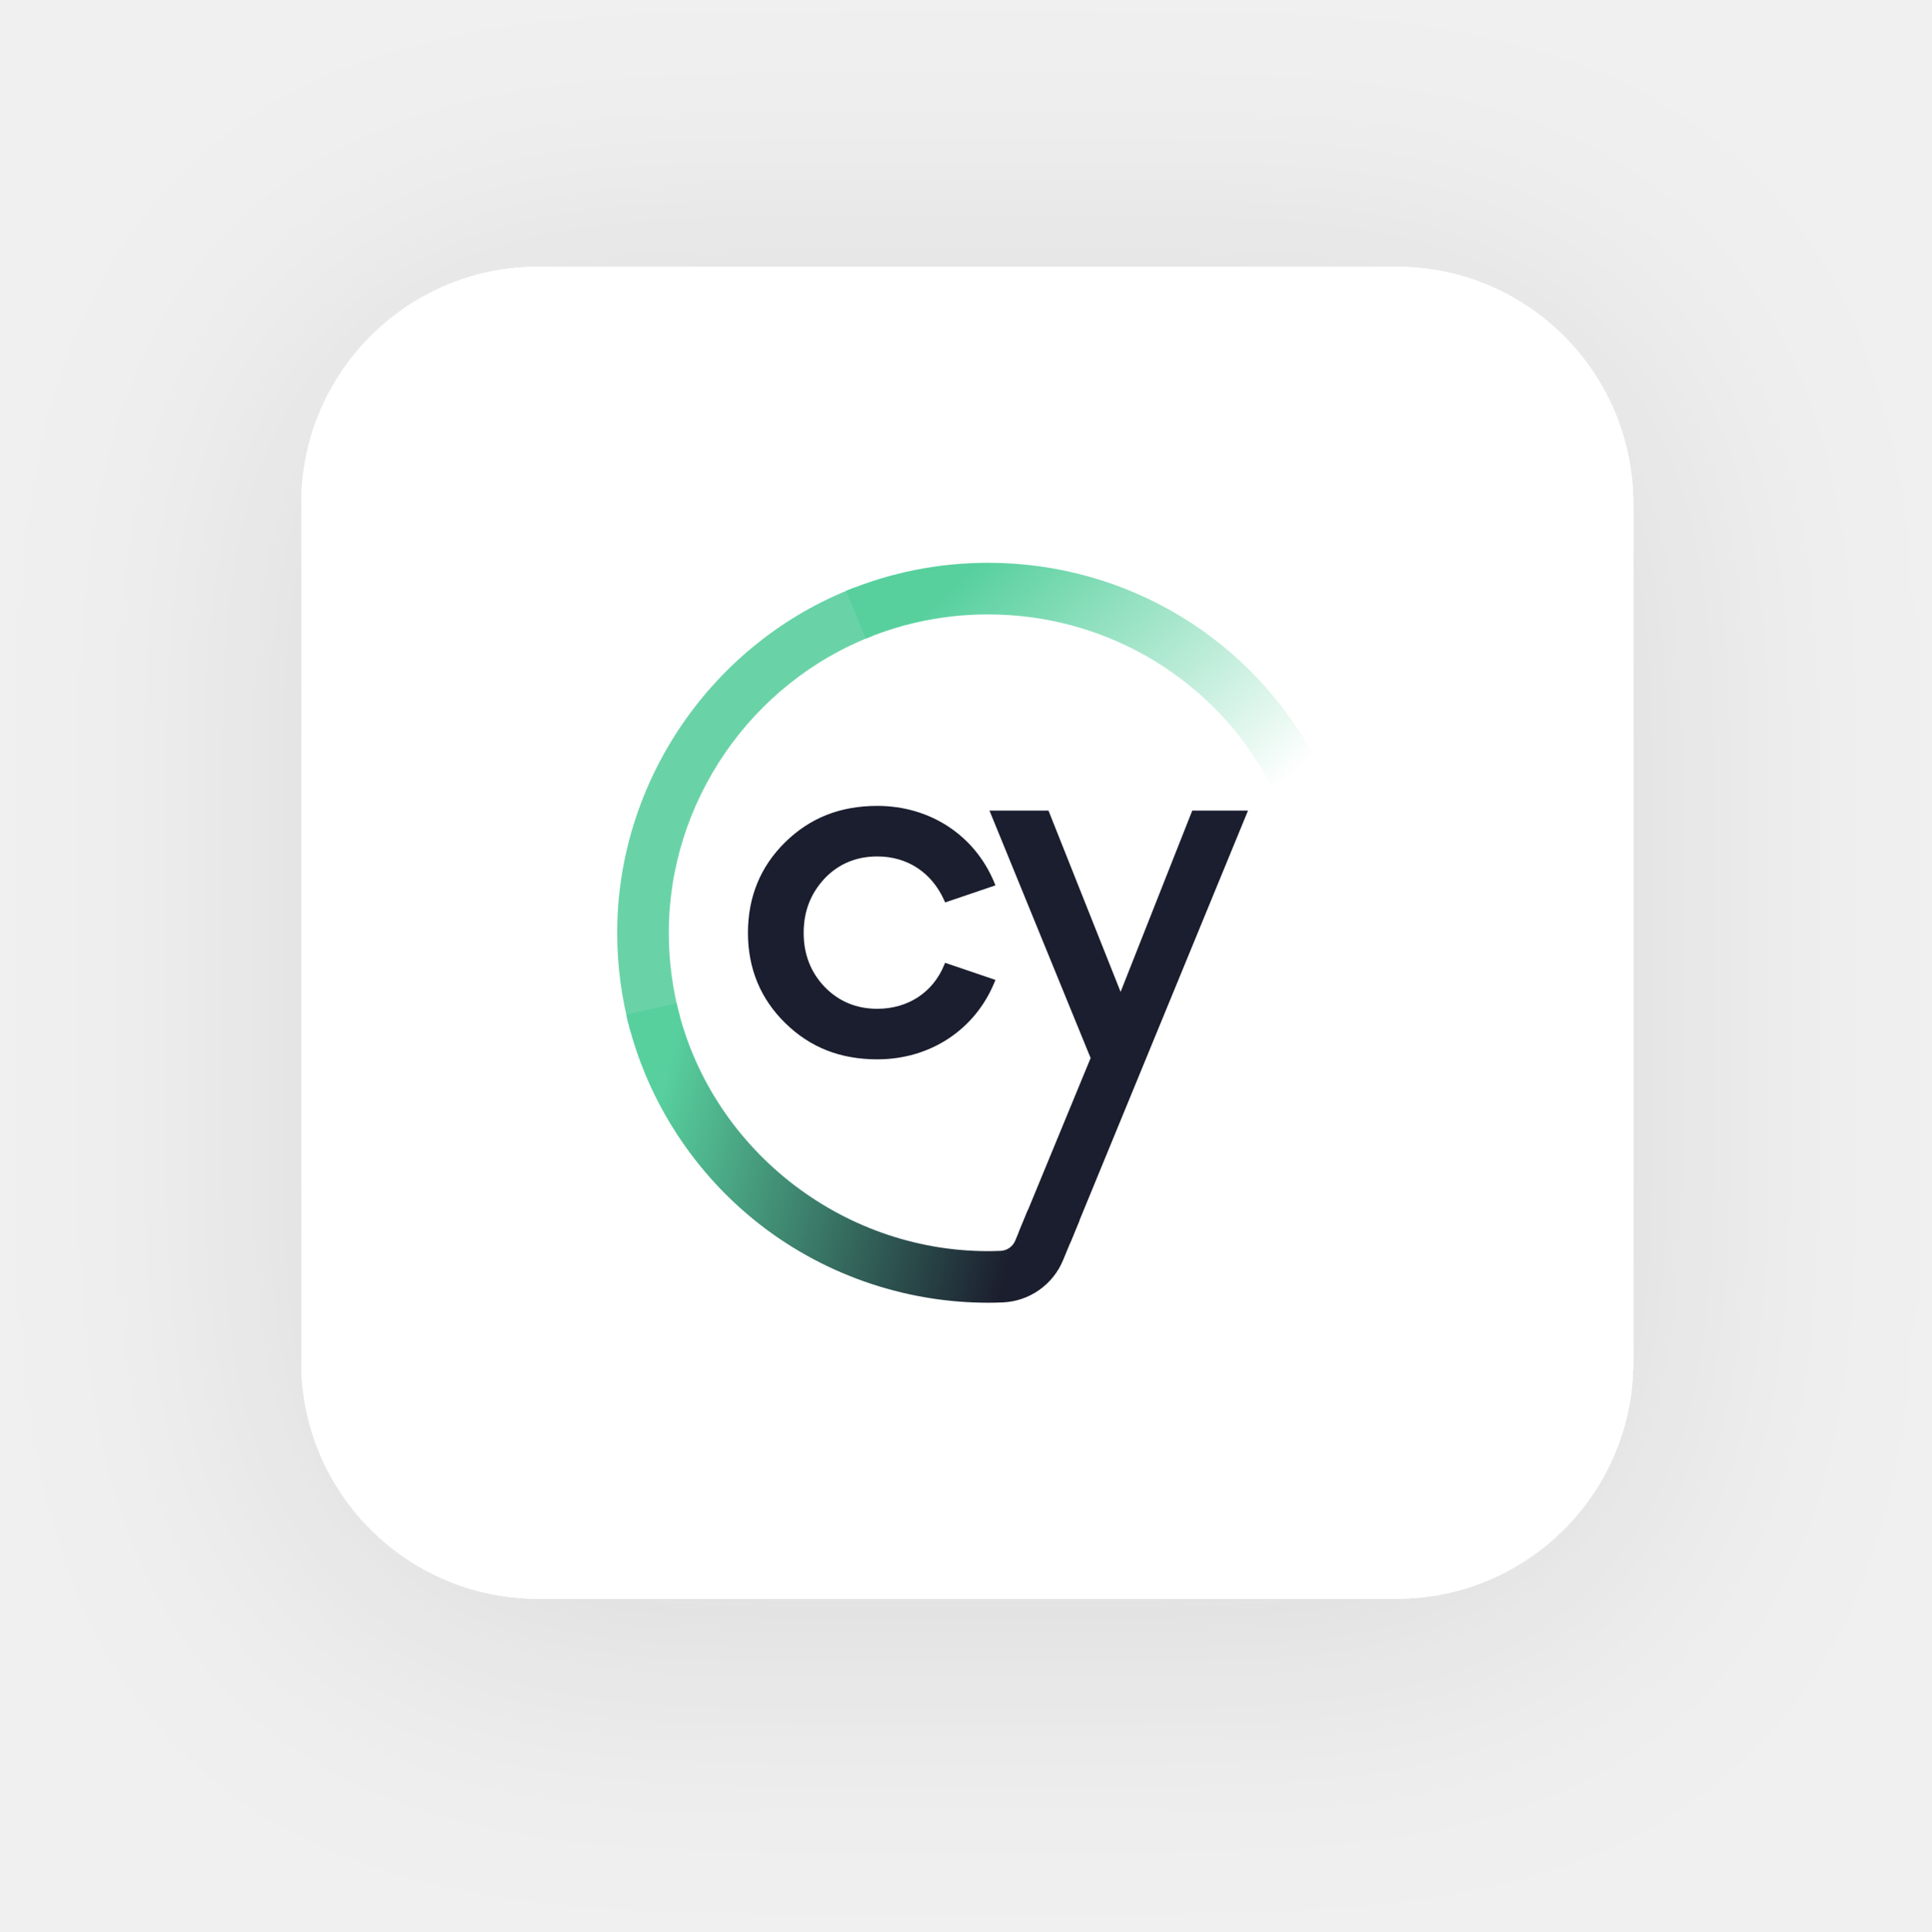
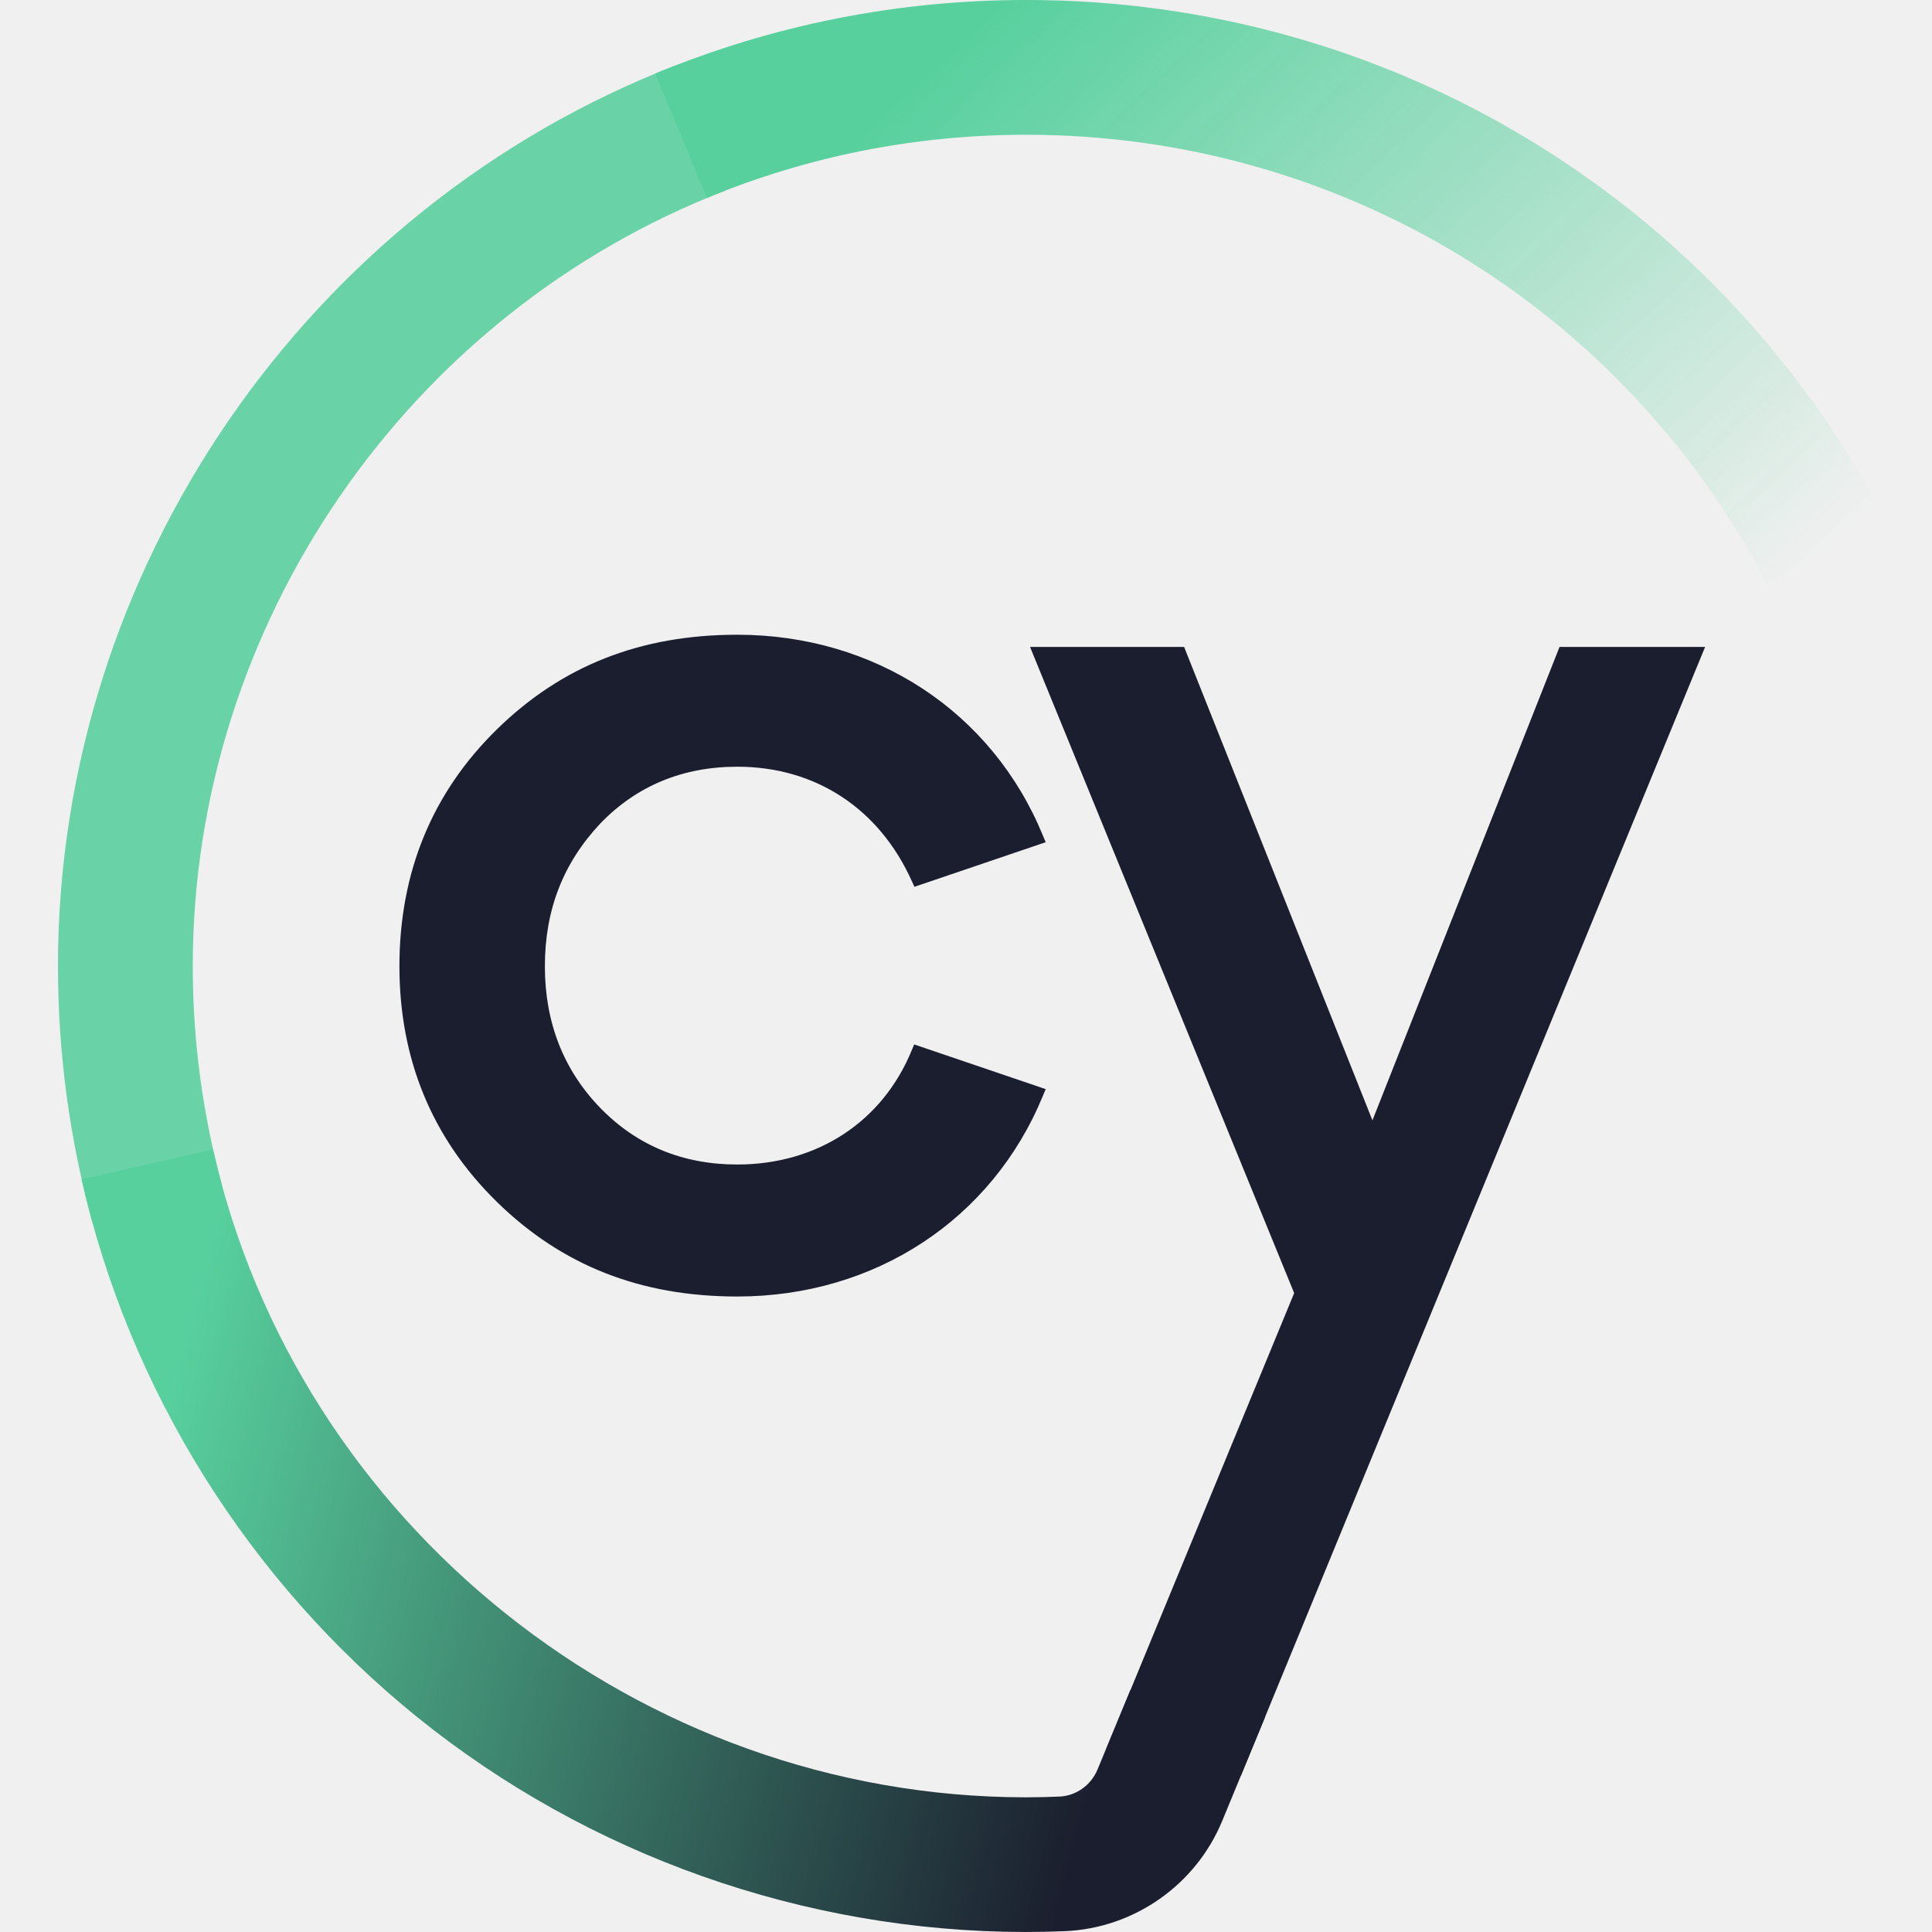
- <svg xmlns="http://www.w3.org/2000/svg" width="261" height="261" viewBox="0 0 261 261" fill="none">
-   <g filter="url(#filter0_d_729_39)">
-     <rect x="40.724" y="36.06" width="180" height="180" rx="32" fill="white" />
-     <rect x="41.224" y="36.56" width="179" height="179" rx="31.5" stroke="white" />
-   </g>
-   <path d="M85.189 139.307C84.01 135.014 83.41 130.554 83.41 126.062C83.41 105.558 96.287 86.81 115.456 79.416L117.97 85.921C101.469 92.287 90.387 108.417 90.387 126.062C90.387 129.933 90.901 133.766 91.914 137.46L85.189 139.307Z" fill="#69D3A7" />
-   <path d="M171.849 106.254C164.389 91.933 149.705 83.036 133.538 83.036C127.809 83.036 122.241 84.138 117 86.307L114.326 79.866C120.419 77.345 126.882 76.06 133.538 76.06C152.321 76.06 169.373 86.392 178.038 103.031L171.849 106.254Z" fill="url(#paint0_linear_729_39)" />
-   <path d="M118.57 115.746C122.616 115.746 125.912 117.904 127.605 121.667L127.739 121.962L134.534 119.654L134.39 119.306C131.758 112.898 125.697 108.915 118.57 108.915C113.559 108.915 109.487 110.521 106.121 113.819C102.777 117.095 101.084 121.218 101.084 126.073C101.084 130.886 102.777 134.987 106.121 138.263C109.487 141.561 113.559 143.167 118.57 143.167C125.697 143.167 131.758 139.184 134.39 132.781L134.534 132.433L127.728 130.12L127.6 130.426C126.083 134.125 122.707 136.336 118.57 136.336C115.751 136.336 113.372 135.351 111.485 133.413C109.578 131.448 108.613 128.98 108.613 126.079C108.613 123.155 109.556 120.736 111.485 118.68C113.366 116.731 115.751 115.746 118.57 115.746Z" fill="#1B1E2E" />
-   <path d="M161.131 109.547L151.447 134.05L141.699 109.547H133.725L147.396 142.991L137.669 166.579L144.641 167.965L168.666 109.547H161.131Z" fill="#1B1E2E" />
-   <path d="M138.917 163.538L137.218 167.649C136.88 168.463 136.109 169.014 135.24 169.052C134.667 169.073 134.088 169.089 133.504 169.089C113.51 169.079 95.82 154.983 91.436 135.56L84.63 137.096C87.09 147.991 93.264 157.879 102.015 164.946C110.868 172.093 122.02 176.038 133.429 176.06C133.445 176.06 133.531 176.06 133.531 176.06C134.201 176.06 134.865 176.044 135.53 176.017C139.11 175.867 142.309 173.624 143.675 170.299L145.894 164.924L138.917 163.538Z" fill="url(#paint1_linear_729_39)" />
+ <svg xmlns="http://www.w3.org/2000/svg" width="100" height="100" viewBox="0 0 100 100" fill="none">
+   <path d="M4.779 63.247C3.6 58.953 3 54.493 3 50.002C3 29.497 15.878 10.749 35.047 3.356L37.56 9.86C21.06 16.226 9.977 32.356 9.977 50.002C9.977 53.873 10.492 57.706 11.505 61.4L4.779 63.247Z" fill="#69D3A7" />
+   <path d="M91.439 30.194C83.98 15.873 69.296 6.975 53.128 6.975C47.399 6.975 41.831 8.078 36.59 10.246L33.916 3.806C40.009 1.284 46.472 -0.001 53.128 -0.001C71.911 -0.001 88.963 10.332 97.629 26.971L91.439 30.194Z" fill="url(#paint0_linear_751_7979)" />
+   <path d="M38.16 39.685C42.206 39.685 45.502 41.843 47.196 45.606L47.33 45.901L54.125 43.593L53.98 43.246C51.349 36.837 45.288 32.854 38.16 32.854C33.15 32.854 29.077 34.46 25.712 37.758C22.367 41.035 20.674 45.157 20.674 50.013C20.674 54.825 22.367 58.926 25.712 62.203C29.077 65.501 33.15 67.107 38.16 67.107C45.288 67.107 51.349 63.123 53.98 56.721L54.125 56.373L47.319 54.06L47.19 54.365C45.674 58.064 42.298 60.275 38.16 60.275C35.342 60.275 32.962 59.29 31.076 57.352C29.168 55.388 28.203 52.919 28.203 50.018C28.203 47.095 29.146 44.675 31.076 42.619C32.957 40.671 35.342 39.685 38.16 39.685Z" fill="#1B1E2E" />
+   <path d="M80.721 33.486L71.037 57.989L61.29 33.486H53.315L66.986 66.93L57.26 90.518L64.232 91.904L88.256 33.486H80.721Z" fill="#1B1E2E" />
+   <path d="M58.507 87.477L56.808 91.589C56.471 92.403 55.699 92.954 54.831 92.991C54.258 93.013 53.679 93.029 53.095 93.029C33.1 93.018 15.41 78.922 11.027 59.499L4.221 61.036C6.68 71.93 12.854 81.818 21.605 88.885C30.458 96.032 41.61 99.978 53.02 99.999C53.036 99.999 53.121 99.999 53.121 99.999C53.791 99.999 54.456 99.983 55.12 99.956C58.7 99.806 61.899 97.563 63.266 94.239L65.484 88.864L58.507 87.477Z" fill="url(#paint1_linear_751_7979)" />
  <defs>
-     <filter id="filter0_d_729_39" x="0.724" y="0.06" width="260" height="260" filterUnits="userSpaceOnUse" color-interpolation-filters="sRGB">
-       <feFlood flood-opacity="0" result="BackgroundImageFix" />
-       <feColorMatrix in="SourceAlpha" type="matrix" values="0 0 0 0 0 0 0 0 0 0 0 0 0 0 0 0 0 0 127 0" result="hardAlpha" />
-       <feOffset dy="4" />
-       <feGaussianBlur stdDeviation="20" />
-       <feComposite in2="hardAlpha" operator="out" />
-       <feColorMatrix type="matrix" values="0 0 0 0 0.037 0 0 0 0 0.035 0 0 0 0 0.048 0 0 0 0.1 0" />
-       <feBlend mode="normal" in2="BackgroundImageFix" result="effect1_dropShadow_729_39" />
-       <feBlend mode="normal" in="SourceGraphic" in2="effect1_dropShadow_729_39" result="shape" />
-     </filter>
-     <linearGradient id="paint0_linear_729_39" x1="128.322" y1="72.832" x2="166.373" y2="113.502" gradientUnits="userSpaceOnUse">
+     <linearGradient id="paint0_linear_751_7979" x1="47.912" y1="-3.229" x2="85.964" y2="37.441" gradientUnits="userSpaceOnUse">
      <stop offset="0.094" stop-color="#58D09E" />
      <stop offset="0.988" stop-color="#58D09E" stop-opacity="0" />
    </linearGradient>
-     <linearGradient id="paint1_linear_729_39" x1="82.876" y1="148.813" x2="155.572" y2="168.162" gradientUnits="userSpaceOnUse">
+     <linearGradient id="paint1_linear_751_7979" x1="2.466" y1="72.752" x2="75.162" y2="92.102" gradientUnits="userSpaceOnUse">
      <stop offset="0.077" stop-color="#58D09E" />
      <stop offset="0.762" stop-color="#1B1E2E" />
    </linearGradient>
  </defs>
</svg>
